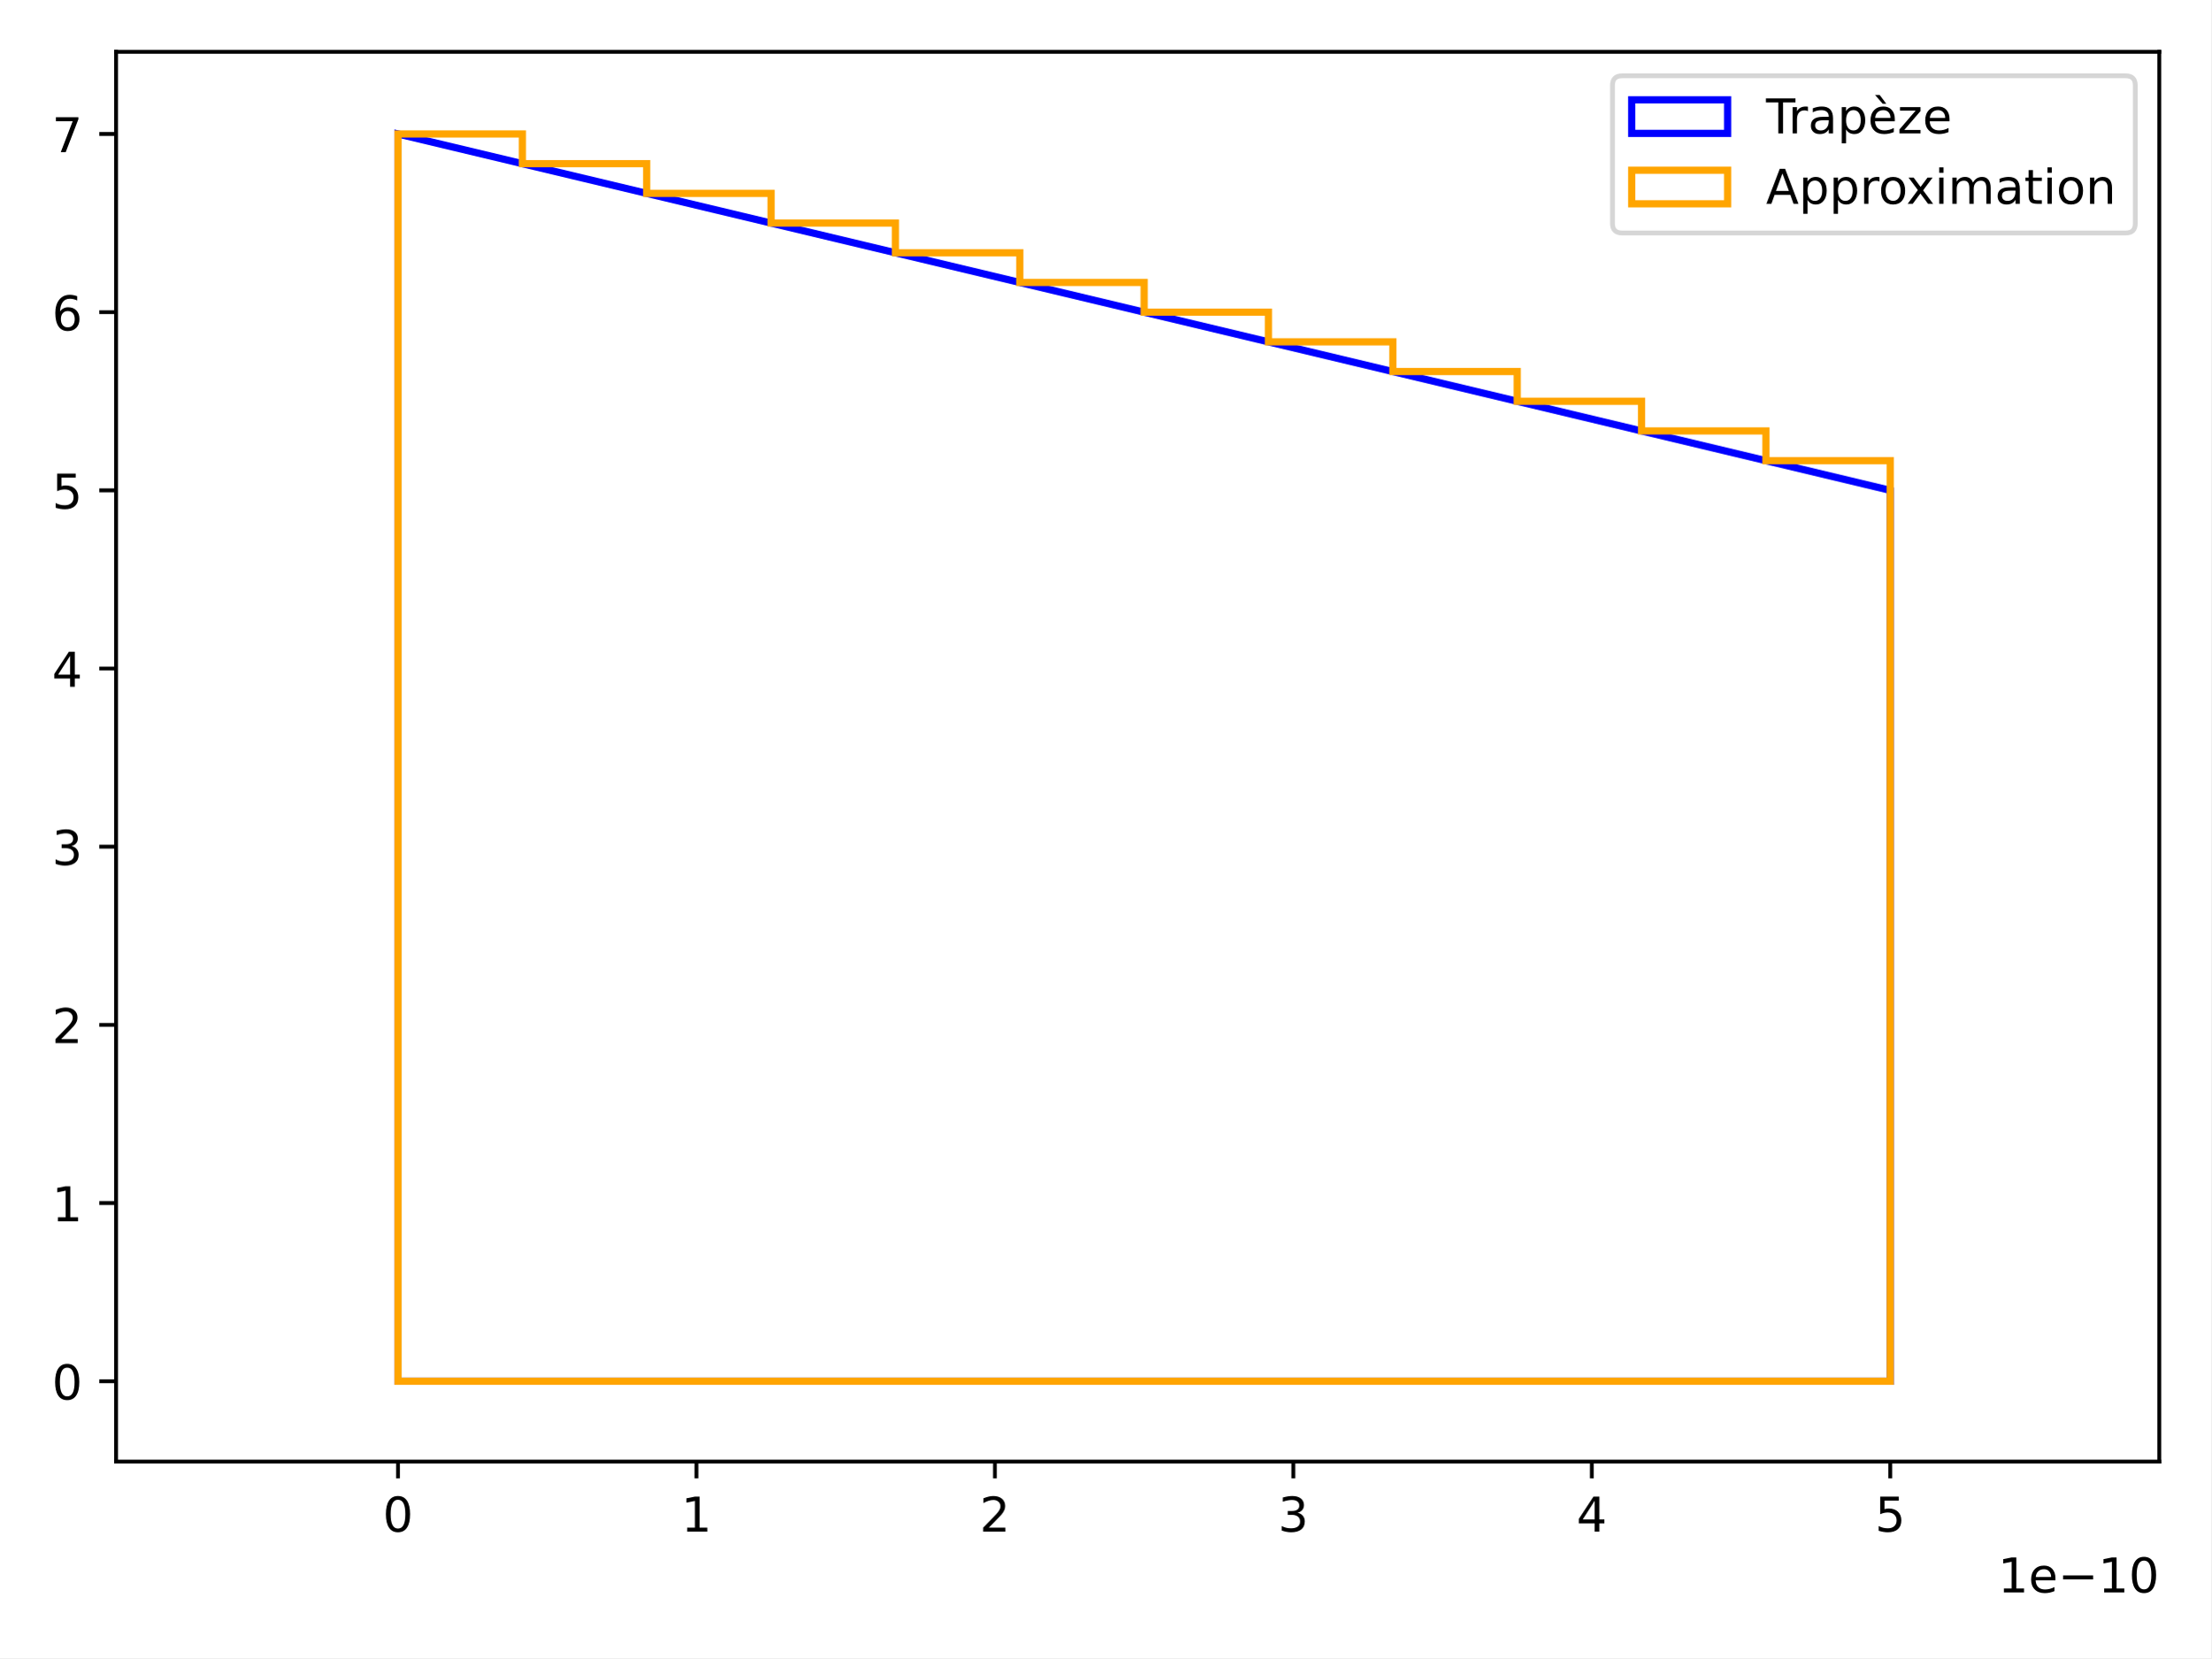
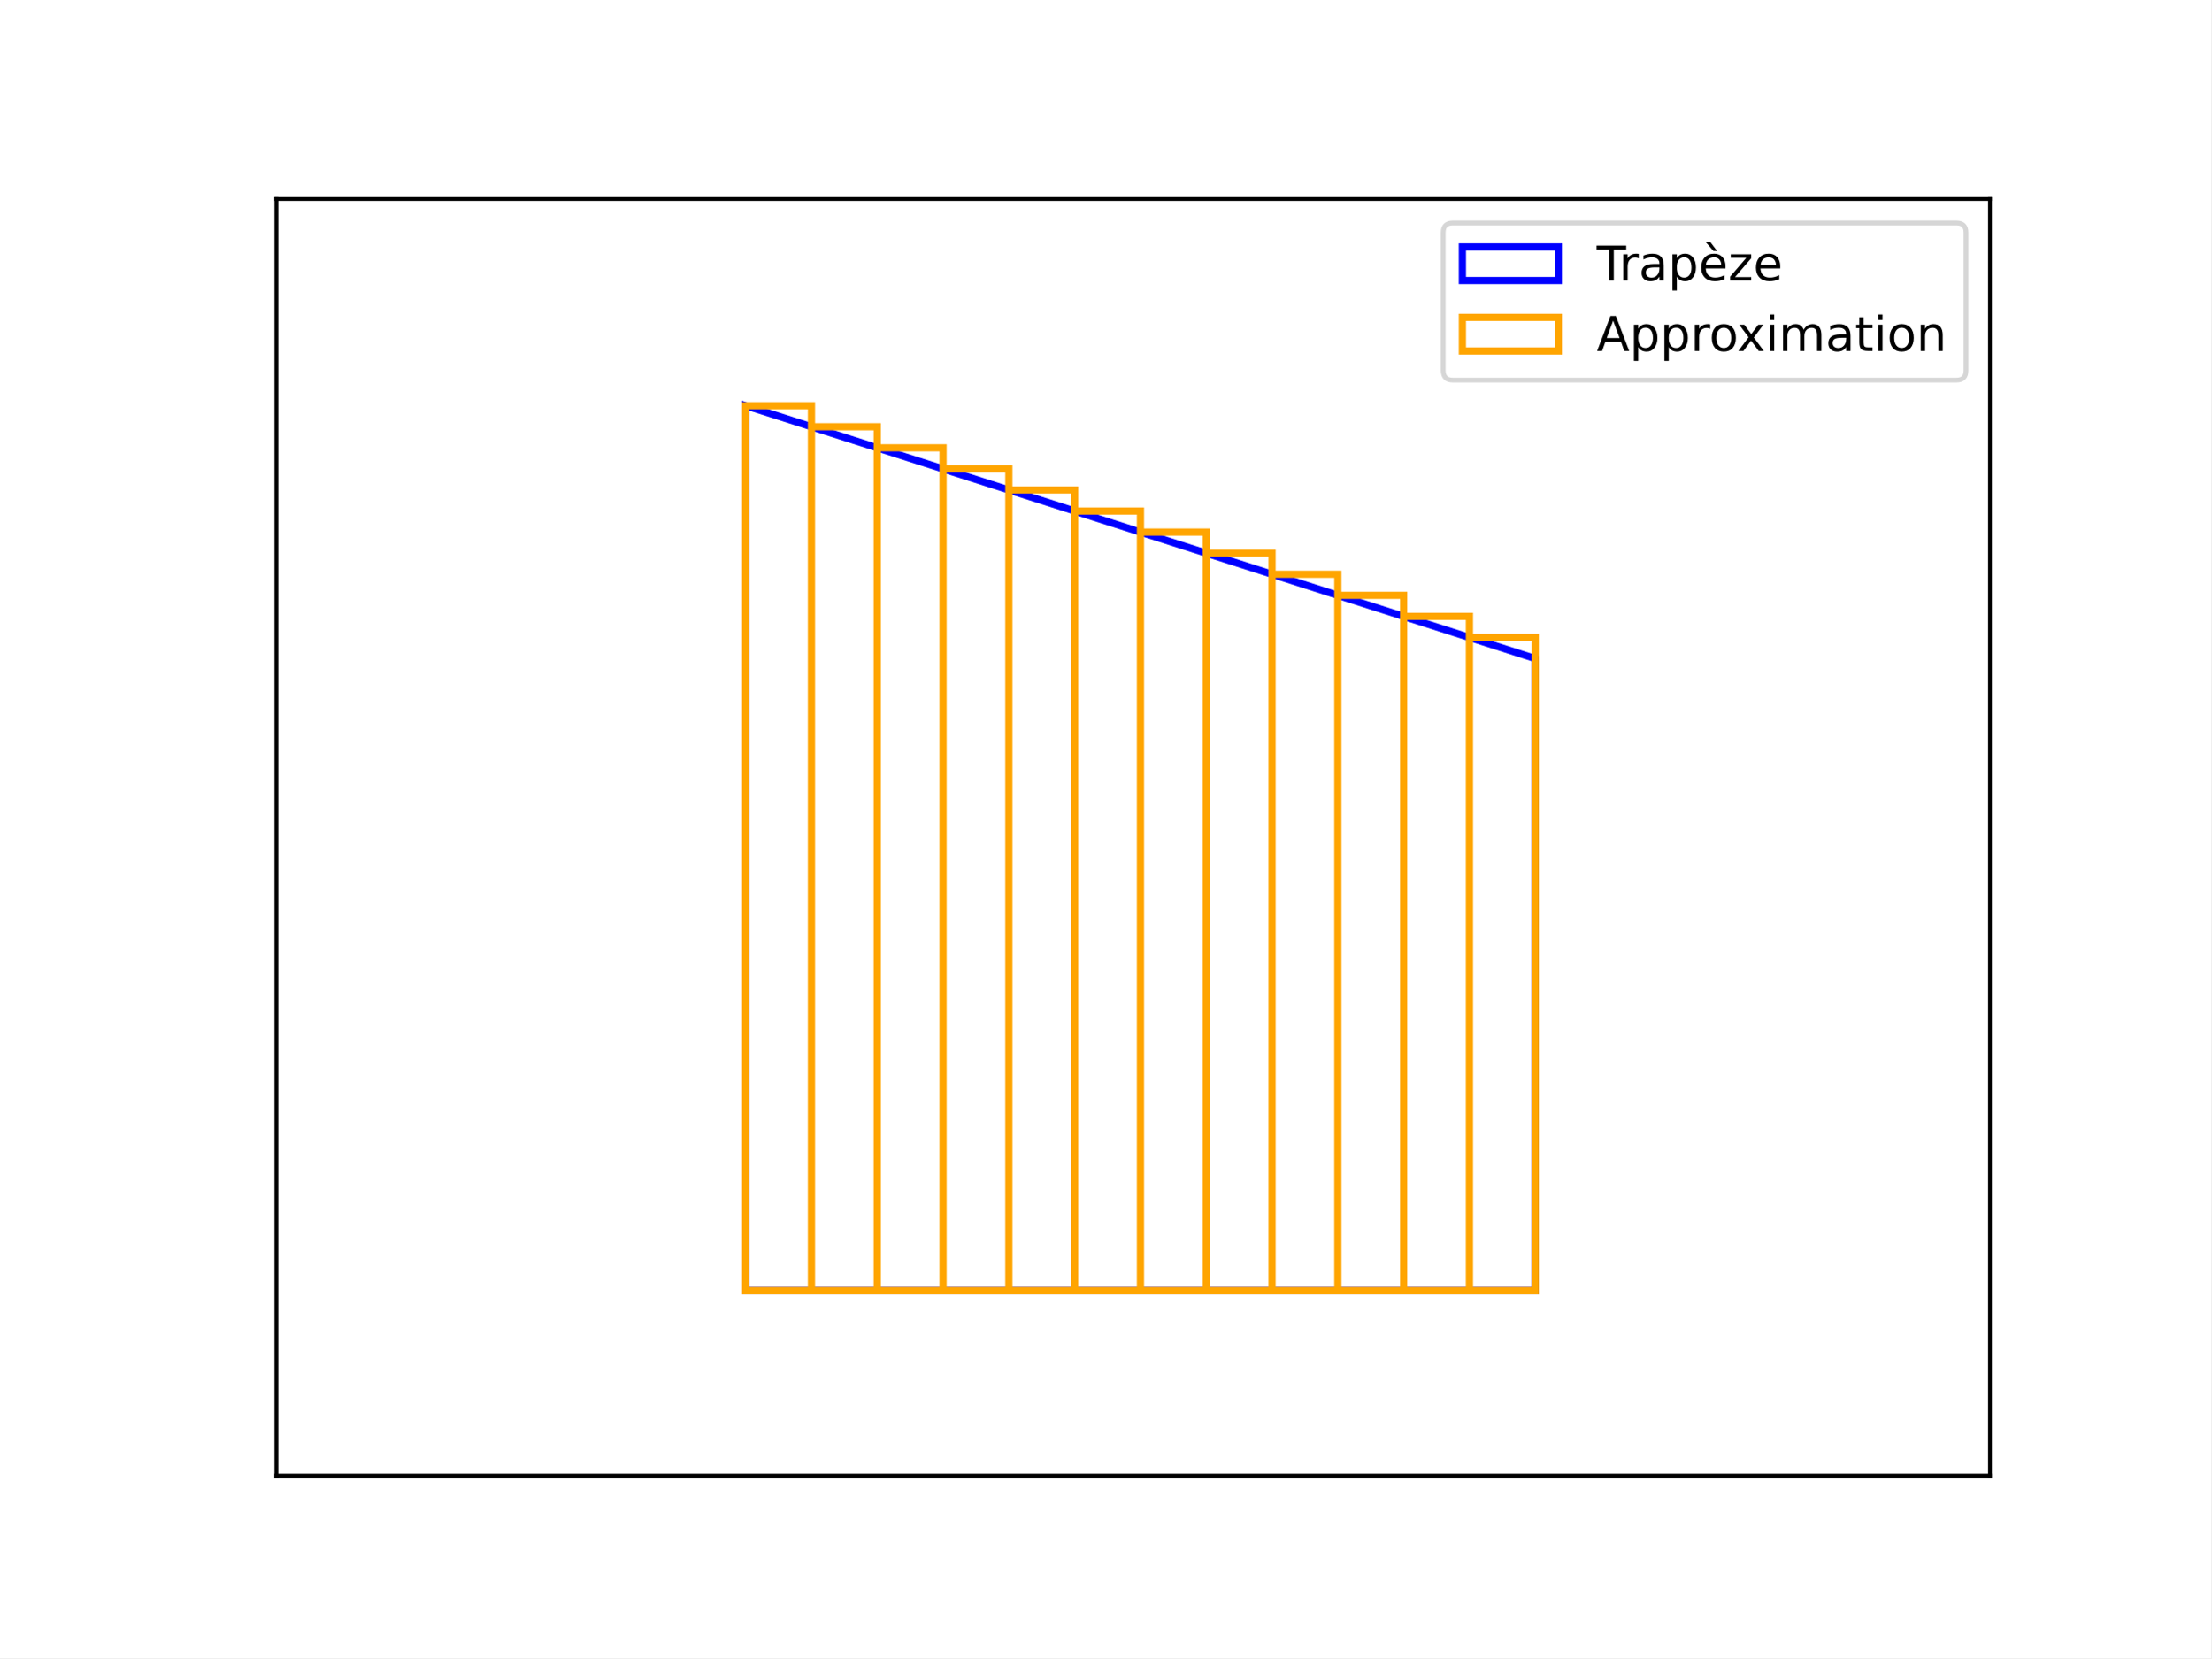
<svg xmlns="http://www.w3.org/2000/svg" xmlns:xlink="http://www.w3.org/1999/xlink" width="460.8pt" height="345.6pt" viewBox="0 0 460.8 345.6" version="1.1">
  <defs>
    <style type="text/css">*{stroke-linejoin: round; stroke-linecap: butt}</style>
  </defs>
  <g id="figure_1">
    <g id="patch_1">
      <path d="M 0 345.6  L 460.8 345.6  L 460.8 0  L 0 0  z " style="fill: #ffffff" />
    </g>
    <g id="axes_1">
      <g id="patch_2">
-         <path d="M 24.19 304.64  L 450 304.64  L 450 10.8  L 24.19 10.8  z " style="fill: #ffffff" />
+         <path d="M 57.6 307.584  L 414.72 307.584  L 414.72 41.472  L 57.6 41.472  z " style="fill: #ffffff" />
      </g>
      <g id="patch_3">
-         <path d="M 82.938 287.898  L 82.938 27.919  L 393.941 102.199  L 393.941 287.898  L 82.938 287.898  z " clip-path="url(#pc8614033e8)" style="fill: none; stroke: #0000ff; stroke-width: 1.5; stroke-linejoin: miter" />
+         <path d="M 155.392 269.036  L 155.392 84.553  L 319.95 137.262  L 319.95 269.036  L 155.392 269.036  z " clip-path="url(#pd7084267e5)" style="fill: none; stroke: #0000ff; stroke-width: 1.5; stroke-linejoin: miter" />
      </g>
      <g id="patch_4">
-         <path d="M 82.938 287.898  L 82.938 27.919  L 108.855 27.919  L 108.855 34.109  L 134.772 34.109  L 134.772 40.299  L 160.689 40.299  L 160.689 46.489  L 186.606 46.489  L 186.606 52.679  L 212.523 52.679  L 212.523 58.869  L 238.44 58.869  L 238.44 65.059  L 264.357 65.059  L 264.357 71.249  L 290.274 71.249  L 290.274 77.439  L 316.191 77.439  L 316.191 83.629  L 342.107 83.629  L 342.107 89.819  L 368.024 89.819  L 368.024 96.009  L 393.941 96.009  L 393.941 287.898  L 82.938 287.898  z " clip-path="url(#pc8614033e8)" style="fill: none; stroke: #ffa500; stroke-width: 1.5; stroke-linejoin: miter" />
-       </g>
-       <g id="matplotlib.axis_1">
-         <g id="xtick_1">
-           <g id="line2d_1">
-             <defs>
-               <path id="mae0a2de303" d="M 0 0  L 0 3.5  " style="stroke: #000000; stroke-width: 0.8" />
-             </defs>
-             <g>
-               <use xlink:href="#mae0a2de303" x="82.938" y="304.64" style="stroke: #000000; stroke-width: 0.8" />
-             </g>
-           </g>
-           <g id="text_1">
-             <g transform="translate(79.75717 319.2384)scale(0.1 -0.1)">
-               <defs>
-                 <path id="DejaVuSans-30" d="M 2034 4250  Q 1547 4250 1301 3770  Q 1056 3291 1056 2328  Q 1056 1369 1301 889  Q 1547 409 2034 409  Q 2525 409 2770 889  Q 3016 1369 3016 2328  Q 3016 3291 2770 3770  Q 2525 4250 2034 4250  z M 2034 4750  Q 2819 4750 3233 4129  Q 3647 3509 3647 2328  Q 3647 1150 3233 529  Q 2819 -91 2034 -91  Q 1250 -91 836 529  Q 422 1150 422 2328  Q 422 3509 836 4129  Q 1250 4750 2034 4750  z " transform="scale(0.015625)" />
-               </defs>
-               <use xlink:href="#DejaVuSans-30" />
-             </g>
-           </g>
-         </g>
-         <g id="xtick_2">
-           <g id="line2d_2">
-             <g>
-               <use xlink:href="#mae0a2de303" x="145.139" y="304.64" style="stroke: #000000; stroke-width: 0.8" />
-             </g>
-           </g>
-           <g id="text_2">
-             <g transform="translate(141.9577 319.2384)scale(0.1 -0.1)">
-               <defs>
-                 <path id="DejaVuSans-31" d="M 794 531  L 1825 531  L 1825 4091  L 703 3866  L 703 4441  L 1819 4666  L 2450 4666  L 2450 531  L 3481 531  L 3481 0  L 794 0  L 794 531  z " transform="scale(0.015625)" />
-               </defs>
-               <use xlink:href="#DejaVuSans-31" />
-             </g>
-           </g>
-         </g>
-         <g id="xtick_3">
-           <g id="line2d_3">
-             <g>
-               <use xlink:href="#mae0a2de303" x="207.34" y="304.64" style="stroke: #000000; stroke-width: 0.8" />
-             </g>
-           </g>
-           <g id="text_3">
-             <g transform="translate(204.1583 319.2384)scale(0.1 -0.1)">
-               <defs>
-                 <path id="DejaVuSans-32" d="M 1228 531  L 3431 531  L 3431 0  L 469 0  L 469 531  Q 828 903 1448 1529  Q 2069 2156 2228 2338  Q 2531 2678 2651 2914  Q 2772 3150 2772 3378  Q 2772 3750 2511 3984  Q 2250 4219 1831 4219  Q 1534 4219 1204 4116  Q 875 4013 500 3803  L 500 4441  Q 881 4594 1212 4672  Q 1544 4750 1819 4750  Q 2544 4750 2975 4387  Q 3406 4025 3406 3419  Q 3406 3131 3298 2873  Q 3191 2616 2906 2266  Q 2828 2175 2409 1742  Q 1991 1309 1228 531  z " transform="scale(0.015625)" />
-               </defs>
-               <use xlink:href="#DejaVuSans-32" />
-             </g>
-           </g>
-         </g>
-         <g id="xtick_4">
-           <g id="line2d_4">
-             <g>
-               <use xlink:href="#mae0a2de303" x="269.54" y="304.64" style="stroke: #000000; stroke-width: 0.8" />
-             </g>
-           </g>
-           <g id="text_4">
-             <g transform="translate(266.3588 319.2384)scale(0.1 -0.1)">
-               <defs>
-                 <path id="DejaVuSans-33" d="M 2597 2516  Q 3050 2419 3304 2112  Q 3559 1806 3559 1356  Q 3559 666 3084 287  Q 2609 -91 1734 -91  Q 1441 -91 1130 -33  Q 819 25 488 141  L 488 750  Q 750 597 1062 519  Q 1375 441 1716 441  Q 2309 441 2620 675  Q 2931 909 2931 1356  Q 2931 1769 2642 2001  Q 2353 2234 1838 2234  L 1294 2234  L 1294 2753  L 1863 2753  Q 2328 2753 2575 2939  Q 2822 3125 2822 3475  Q 2822 3834 2567 4026  Q 2313 4219 1838 4219  Q 1578 4219 1281 4162  Q 984 4106 628 3988  L 628 4550  Q 988 4650 1302 4700  Q 1616 4750 1894 4750  Q 2613 4750 3031 4423  Q 3450 4097 3450 3541  Q 3450 3153 3228 2886  Q 3006 2619 2597 2516  z " transform="scale(0.015625)" />
-               </defs>
-               <use xlink:href="#DejaVuSans-33" />
-             </g>
-           </g>
-         </g>
-         <g id="xtick_5">
-           <g id="line2d_5">
-             <g>
-               <use xlink:href="#mae0a2de303" x="331.741" y="304.64" style="stroke: #000000; stroke-width: 0.8" />
-             </g>
-           </g>
-           <g id="text_5">
-             <g transform="translate(328.5594 319.2384)scale(0.1 -0.1)">
-               <defs>
-                 <path id="DejaVuSans-34" d="M 2419 4116  L 825 1625  L 2419 1625  L 2419 4116  z M 2253 4666  L 3047 4666  L 3047 1625  L 3713 1625  L 3713 1100  L 3047 1100  L 3047 0  L 2419 0  L 2419 1100  L 313 1100  L 313 1709  L 2253 4666  z " transform="scale(0.015625)" />
-               </defs>
-               <use xlink:href="#DejaVuSans-34" />
-             </g>
-           </g>
-         </g>
-         <g id="xtick_6">
-           <g id="line2d_6">
-             <g>
-               <use xlink:href="#mae0a2de303" x="393.941" y="304.64" style="stroke: #000000; stroke-width: 0.8" />
-             </g>
-           </g>
-           <g id="text_6">
-             <g transform="translate(390.76 319.2384)scale(0.1 -0.1)">
-               <defs>
-                 <path id="DejaVuSans-35" d="M 691 4666  L 3169 4666  L 3169 4134  L 1269 4134  L 1269 2991  Q 1406 3038 1543 3061  Q 1681 3084 1819 3084  Q 2600 3084 3056 2656  Q 3513 2228 3513 1497  Q 3513 744 3044 326  Q 2575 -91 1722 -91  Q 1428 -91 1123 -41  Q 819 9 494 109  L 494 744  Q 775 591 1075 516  Q 1375 441 1709 441  Q 2250 441 2565 725  Q 2881 1009 2881 1497  Q 2881 1984 2565 2268  Q 2250 2553 1709 2553  Q 1456 2553 1204 2497  Q 953 2441 691 2322  L 691 4666  z " transform="scale(0.015625)" />
-               </defs>
-               <use xlink:href="#DejaVuSans-35" />
-             </g>
-           </g>
-         </g>
-         <g id="text_7">
-           <g transform="translate(416.3797 331.9166)scale(0.1 -0.1)">
-             <defs>
-               <path id="DejaVuSans-65" d="M 3597 1894  L 3597 1613  L 953 1613  Q 991 1019 1311 708  Q 1631 397 2203 397  Q 2534 397 2845 478  Q 3156 559 3463 722  L 3463 178  Q 3153 47 2828 -22  Q 2503 -91 2169 -91  Q 1331 -91 842 396  Q 353 884 353 1716  Q 353 2575 817 3079  Q 1281 3584 2069 3584  Q 2775 3584 3186 3129  Q 3597 2675 3597 1894  z M 3022 2063  Q 3016 2534 2758 2815  Q 2500 3097 2075 3097  Q 1594 3097 1305 2825  Q 1016 2553 972 2059  L 3022 2063  z " transform="scale(0.015625)" />
-               <path id="DejaVuSans-2212" d="M 678 2272  L 4684 2272  L 4684 1741  L 678 1741  L 678 2272  z " transform="scale(0.015625)" />
-             </defs>
-             <use xlink:href="#DejaVuSans-31" />
-             <use xlink:href="#DejaVuSans-65" x="63.623" />
-             <use xlink:href="#DejaVuSans-2212" x="125.146" />
-             <use xlink:href="#DejaVuSans-31" x="208.936" />
-             <use xlink:href="#DejaVuSans-30" x="272.559" />
-           </g>
-         </g>
-       </g>
-       <g id="matplotlib.axis_2">
-         <g id="ytick_1">
-           <g id="line2d_7">
-             <defs>
-               <path id="m0ba3b4f9ca" d="M 0 0  L -3.5 0  " style="stroke: #000000; stroke-width: 0.8" />
-             </defs>
-             <g>
-               <use xlink:href="#m0ba3b4f9ca" x="24.19" y="287.898" style="stroke: #000000; stroke-width: 0.8" />
-             </g>
-           </g>
-           <g id="text_8">
-             <g transform="translate(10.8275 291.6973)scale(0.1 -0.1)">
-               <use xlink:href="#DejaVuSans-30" />
-             </g>
-           </g>
-         </g>
-         <g id="ytick_2">
-           <g id="line2d_8">
-             <g>
-               <use xlink:href="#m0ba3b4f9ca" x="24.19" y="250.758" style="stroke: #000000; stroke-width: 0.8" />
-             </g>
-           </g>
-           <g id="text_9">
-             <g transform="translate(10.8275 254.5575)scale(0.1 -0.1)">
-               <use xlink:href="#DejaVuSans-31" />
-             </g>
-           </g>
-         </g>
-         <g id="ytick_3">
-           <g id="line2d_9">
-             <g>
-               <use xlink:href="#m0ba3b4f9ca" x="24.19" y="213.618" style="stroke: #000000; stroke-width: 0.8" />
-             </g>
-           </g>
-           <g id="text_10">
-             <g transform="translate(10.8275 217.4177)scale(0.1 -0.1)">
-               <use xlink:href="#DejaVuSans-32" />
-             </g>
-           </g>
-         </g>
-         <g id="ytick_4">
-           <g id="line2d_10">
-             <g>
-               <use xlink:href="#m0ba3b4f9ca" x="24.19" y="176.479" style="stroke: #000000; stroke-width: 0.8" />
-             </g>
-           </g>
-           <g id="text_11">
-             <g transform="translate(10.8275 180.2779)scale(0.1 -0.1)">
-               <use xlink:href="#DejaVuSans-33" />
-             </g>
-           </g>
-         </g>
-         <g id="ytick_5">
-           <g id="line2d_11">
-             <g>
-               <use xlink:href="#m0ba3b4f9ca" x="24.19" y="139.339" style="stroke: #000000; stroke-width: 0.8" />
-             </g>
-           </g>
-           <g id="text_12">
-             <g transform="translate(10.8275 143.1381)scale(0.1 -0.1)">
-               <use xlink:href="#DejaVuSans-34" />
-             </g>
-           </g>
-         </g>
-         <g id="ytick_6">
-           <g id="line2d_12">
-             <g>
-               <use xlink:href="#m0ba3b4f9ca" x="24.19" y="102.199" style="stroke: #000000; stroke-width: 0.8" />
-             </g>
-           </g>
-           <g id="text_13">
-             <g transform="translate(10.8275 105.9983)scale(0.1 -0.1)">
-               <use xlink:href="#DejaVuSans-35" />
-             </g>
-           </g>
-         </g>
-         <g id="ytick_7">
-           <g id="line2d_13">
-             <g>
-               <use xlink:href="#m0ba3b4f9ca" x="24.19" y="65.059" style="stroke: #000000; stroke-width: 0.8" />
-             </g>
-           </g>
-           <g id="text_14">
-             <g transform="translate(10.8275 68.8585)scale(0.1 -0.1)">
-               <defs>
-                 <path id="DejaVuSans-36" d="M 2113 2584  Q 1688 2584 1439 2293  Q 1191 2003 1191 1497  Q 1191 994 1439 701  Q 1688 409 2113 409  Q 2538 409 2786 701  Q 3034 994 3034 1497  Q 3034 2003 2786 2293  Q 2538 2584 2113 2584  z M 3366 4563  L 3366 3988  Q 3128 4100 2886 4159  Q 2644 4219 2406 4219  Q 1781 4219 1451 3797  Q 1122 3375 1075 2522  Q 1259 2794 1537 2939  Q 1816 3084 2150 3084  Q 2853 3084 3261 2657  Q 3669 2231 3669 1497  Q 3669 778 3244 343  Q 2819 -91 2113 -91  Q 1303 -91 875 529  Q 447 1150 447 2328  Q 447 3434 972 4092  Q 1497 4750 2381 4750  Q 2619 4750 2861 4703  Q 3103 4656 3366 4563  z " transform="scale(0.015625)" />
-               </defs>
-               <use xlink:href="#DejaVuSans-36" />
-             </g>
-           </g>
-         </g>
-         <g id="ytick_8">
-           <g id="line2d_14">
-             <g>
-               <use xlink:href="#m0ba3b4f9ca" x="24.19" y="27.919" style="stroke: #000000; stroke-width: 0.8" />
-             </g>
-           </g>
-           <g id="text_15">
-             <g transform="translate(10.8275 31.7187)scale(0.1 -0.1)">
-               <defs>
-                 <path id="DejaVuSans-37" d="M 525 4666  L 3525 4666  L 3525 4397  L 1831 0  L 1172 0  L 2766 4134  L 525 4134  L 525 4666  z " transform="scale(0.015625)" />
-               </defs>
-               <use xlink:href="#DejaVuSans-37" />
-             </g>
-           </g>
-         </g>
+         <path d="M 155.392 269.036  L 155.392 269.036  L 155.392 84.553  L 169.106 84.553  L 169.106 269.036  L 169.106 88.945  L 182.819 88.945  L 182.819 269.036  L 182.819 93.338  L 196.532 93.338  L 196.532 269.036  L 196.532 97.73  L 210.245 97.73  L 210.245 269.036  L 210.245 102.123  L 223.958 102.123  L 223.958 269.036  L 223.958 106.515  L 237.671 106.515  L 237.671 269.036  L 237.671 110.908  L 251.385 110.908  L 251.385 269.036  L 251.385 115.3  L 265.098 115.3  L 265.098 269.036  L 265.098 119.693  L 278.811 119.693  L 278.811 269.036  L 278.811 124.085  L 292.524 124.085  L 292.524 269.036  L 292.524 128.477  L 306.237 128.477  L 306.237 269.036  L 306.237 132.87  L 319.95 132.87  L 319.95 269.036  L 319.95 269.036  L 155.392 269.036  z " clip-path="url(#pd7084267e5)" style="fill: none; stroke: #ffa500; stroke-width: 1.5; stroke-linejoin: miter" />
      </g>
      <g id="patch_5">
-         <path d="M 24.19 304.64  L 24.19 10.8  " style="fill: none; stroke: #000000; stroke-width: 0.8; stroke-linejoin: miter; stroke-linecap: square" />
+         <path d="M 57.6 307.584  L 57.6 41.472  " style="fill: none; stroke: #000000; stroke-width: 0.8; stroke-linejoin: miter; stroke-linecap: square" />
      </g>
      <g id="patch_6">
-         <path d="M 450 304.64  L 450 10.8  " style="fill: none; stroke: #000000; stroke-width: 0.8; stroke-linejoin: miter; stroke-linecap: square" />
+         <path d="M 414.72 307.584  L 414.72 41.472  " style="fill: none; stroke: #000000; stroke-width: 0.8; stroke-linejoin: miter; stroke-linecap: square" />
      </g>
      <g id="patch_7">
-         <path d="M 24.19 304.64  L 450 304.64  " style="fill: none; stroke: #000000; stroke-width: 0.8; stroke-linejoin: miter; stroke-linecap: square" />
+         <path d="M 57.6 307.584  L 414.72 307.584  " style="fill: none; stroke: #000000; stroke-width: 0.8; stroke-linejoin: miter; stroke-linecap: square" />
      </g>
      <g id="patch_8">
-         <path d="M 24.19 10.8  L 450 10.8  " style="fill: none; stroke: #000000; stroke-width: 0.8; stroke-linejoin: miter; stroke-linecap: square" />
+         <path d="M 57.6 41.472  L 414.72 41.472  " style="fill: none; stroke: #000000; stroke-width: 0.8; stroke-linejoin: miter; stroke-linecap: square" />
      </g>
      <g id="legend_1">
        <g id="patch_9">
-           <path d="M 338.05 48.556  L 443 48.556  Q 445 48.556 445 46.556  L 445 17.8  Q 445 15.8 443 15.8  L 338.05 15.8  Q 336.05 15.8 336.05 17.8  L 336.05 46.556  Q 336.05 48.556 338.05 48.556  z " style="fill: #ffffff; opacity: 0.8; stroke: #cccccc; stroke-linejoin: miter" />
+           <path d="M 302.77 79.228  L 407.72 79.228  Q 409.72 79.228 409.72 77.228  L 409.72 48.472  Q 409.72 46.472 407.72 46.472  L 302.77 46.472  Q 300.77 46.472 300.77 48.472  L 300.77 77.228  Q 300.77 79.228 302.77 79.228  z " style="fill: #ffffff; opacity: 0.8; stroke: #cccccc; stroke-linejoin: miter" />
        </g>
        <g id="patch_10">
-           <path d="M 340.05 27.798  L 360.05 27.798  L 360.05 20.798  L 340.05 20.798  L 340.05 27.798  z " style="fill: none; stroke: #0000ff; stroke-width: 1.5; stroke-linejoin: miter" />
+           <path d="M 304.77 58.47  L 324.77 58.47  L 324.77 51.47  L 304.77 51.47  L 304.77 58.47  z " style="fill: none; stroke: #0000ff; stroke-width: 1.5; stroke-linejoin: miter" />
        </g>
-         <g id="text_16">
-           <g transform="translate(368.05 27.79844)scale(0.1 -0.1)">
+         <g id="text_1">
+           <g transform="translate(332.77 58.47044)scale(0.1 -0.1)">
            <defs>
              <path id="DejaVuSans-54" d="M -19 4666  L 3928 4666  L 3928 4134  L 2272 4134  L 2272 0  L 1638 0  L 1638 4134  L -19 4134  L -19 4666  z " transform="scale(0.015625)" />
              <path id="DejaVuSans-72" d="M 2631 2963  Q 2534 3019 2420 3045  Q 2306 3072 2169 3072  Q 1681 3072 1420 2755  Q 1159 2438 1159 1844  L 1159 0  L 581 0  L 581 3500  L 1159 3500  L 1159 2956  Q 1341 3275 1631 3429  Q 1922 3584 2338 3584  Q 2397 3584 2469 3576  Q 2541 3569 2628 3553  L 2631 2963  z " transform="scale(0.015625)" />
              <path id="DejaVuSans-61" d="M 2194 1759  Q 1497 1759 1228 1600  Q 959 1441 959 1056  Q 959 750 1161 570  Q 1363 391 1709 391  Q 2188 391 2477 730  Q 2766 1069 2766 1631  L 2766 1759  L 2194 1759  z M 3341 1997  L 3341 0  L 2766 0  L 2766 531  Q 2569 213 2275 61  Q 1981 -91 1556 -91  Q 1019 -91 701 211  Q 384 513 384 1019  Q 384 1609 779 1909  Q 1175 2209 1959 2209  L 2766 2209  L 2766 2266  Q 2766 2663 2505 2880  Q 2244 3097 1772 3097  Q 1472 3097 1187 3025  Q 903 2953 641 2809  L 641 3341  Q 956 3463 1253 3523  Q 1550 3584 1831 3584  Q 2591 3584 2966 3190  Q 3341 2797 3341 1997  z " transform="scale(0.015625)" />
              <path id="DejaVuSans-70" d="M 1159 525  L 1159 -1331  L 581 -1331  L 581 3500  L 1159 3500  L 1159 2969  Q 1341 3281 1617 3432  Q 1894 3584 2278 3584  Q 2916 3584 3314 3078  Q 3713 2572 3713 1747  Q 3713 922 3314 415  Q 2916 -91 2278 -91  Q 1894 -91 1617 61  Q 1341 213 1159 525  z M 3116 1747  Q 3116 2381 2855 2742  Q 2594 3103 2138 3103  Q 1681 3103 1420 2742  Q 1159 2381 1159 1747  Q 1159 1113 1420 752  Q 1681 391 2138 391  Q 2594 391 2855 752  Q 3116 1113 3116 1747  z " transform="scale(0.015625)" />
              <path id="DejaVuSans-e8" d="M 3597 1894  L 3597 1613  L 953 1613  Q 991 1019 1311 708  Q 1631 397 2203 397  Q 2534 397 2845 478  Q 3156 559 3463 722  L 3463 178  Q 3153 47 2828 -22  Q 2503 -91 2169 -91  Q 1331 -91 842 396  Q 353 884 353 1716  Q 353 2575 817 3079  Q 1281 3584 2069 3584  Q 2775 3584 3186 3129  Q 3597 2675 3597 1894  z M 3022 2063  Q 3016 2534 2758 2815  Q 2500 3097 2075 3097  Q 1594 3097 1305 2825  Q 1016 2553 972 2059  L 3022 2063  z M 1579 5119  L 2460 3950  L 1982 3950  L 963 5119  L 1579 5119  z " transform="scale(0.015625)" />
              <path id="DejaVuSans-7a" d="M 353 3500  L 3084 3500  L 3084 2975  L 922 459  L 3084 459  L 3084 0  L 275 0  L 275 525  L 2438 3041  L 353 3041  L 353 3500  z " transform="scale(0.015625)" />
+               <path id="DejaVuSans-65" d="M 3597 1894  L 3597 1613  L 953 1613  Q 991 1019 1311 708  Q 1631 397 2203 397  Q 2534 397 2845 478  Q 3156 559 3463 722  L 3463 178  Q 3153 47 2828 -22  Q 2503 -91 2169 -91  Q 1331 -91 842 396  Q 353 884 353 1716  Q 353 2575 817 3079  Q 1281 3584 2069 3584  Q 2775 3584 3186 3129  Q 3597 2675 3597 1894  z M 3022 2063  Q 3016 2534 2758 2815  Q 2500 3097 2075 3097  Q 1594 3097 1305 2825  Q 1016 2553 972 2059  L 3022 2063  z " transform="scale(0.015625)" />
            </defs>
            <use xlink:href="#DejaVuSans-54" />
            <use xlink:href="#DejaVuSans-72" x="46.334" />
            <use xlink:href="#DejaVuSans-61" x="87.447" />
            <use xlink:href="#DejaVuSans-70" x="148.727" />
            <use xlink:href="#DejaVuSans-e8" x="212.203" />
            <use xlink:href="#DejaVuSans-7a" x="273.727" />
            <use xlink:href="#DejaVuSans-65" x="326.217" />
          </g>
        </g>
        <g id="patch_11">
-           <path d="M 340.05 42.477  L 360.05 42.477  L 360.05 35.477  L 340.05 35.477  L 340.05 42.477  z " style="fill: none; stroke: #ffa500; stroke-width: 1.5; stroke-linejoin: miter" />
+           <path d="M 304.77 73.149  L 324.77 73.149  L 324.77 66.149  L 304.77 66.149  L 304.77 73.149  z " style="fill: none; stroke: #ffa500; stroke-width: 1.5; stroke-linejoin: miter" />
        </g>
-         <g id="text_17">
-           <g transform="translate(368.05 42.47656)scale(0.1 -0.1)">
+         <g id="text_2">
+           <g transform="translate(332.77 73.14856)scale(0.1 -0.1)">
            <defs>
              <path id="DejaVuSans-41" d="M 2188 4044  L 1331 1722  L 3047 1722  L 2188 4044  z M 1831 4666  L 2547 4666  L 4325 0  L 3669 0  L 3244 1197  L 1141 1197  L 716 0  L 50 0  L 1831 4666  z " transform="scale(0.015625)" />
              <path id="DejaVuSans-6f" d="M 1959 3097  Q 1497 3097 1228 2736  Q 959 2375 959 1747  Q 959 1119 1226 758  Q 1494 397 1959 397  Q 2419 397 2687 759  Q 2956 1122 2956 1747  Q 2956 2369 2687 2733  Q 2419 3097 1959 3097  z M 1959 3584  Q 2709 3584 3137 3096  Q 3566 2609 3566 1747  Q 3566 888 3137 398  Q 2709 -91 1959 -91  Q 1206 -91 779 398  Q 353 888 353 1747  Q 353 2609 779 3096  Q 1206 3584 1959 3584  z " transform="scale(0.015625)" />
              <path id="DejaVuSans-78" d="M 3513 3500  L 2247 1797  L 3578 0  L 2900 0  L 1881 1375  L 863 0  L 184 0  L 1544 1831  L 300 3500  L 978 3500  L 1906 2253  L 2834 3500  L 3513 3500  z " transform="scale(0.015625)" />
              <path id="DejaVuSans-69" d="M 603 3500  L 1178 3500  L 1178 0  L 603 0  L 603 3500  z M 603 4863  L 1178 4863  L 1178 4134  L 603 4134  L 603 4863  z " transform="scale(0.015625)" />
              <path id="DejaVuSans-6d" d="M 3328 2828  Q 3544 3216 3844 3400  Q 4144 3584 4550 3584  Q 5097 3584 5394 3201  Q 5691 2819 5691 2113  L 5691 0  L 5113 0  L 5113 2094  Q 5113 2597 4934 2840  Q 4756 3084 4391 3084  Q 3944 3084 3684 2787  Q 3425 2491 3425 1978  L 3425 0  L 2847 0  L 2847 2094  Q 2847 2600 2669 2842  Q 2491 3084 2119 3084  Q 1678 3084 1418 2786  Q 1159 2488 1159 1978  L 1159 0  L 581 0  L 581 3500  L 1159 3500  L 1159 2956  Q 1356 3278 1631 3431  Q 1906 3584 2284 3584  Q 2666 3584 2933 3390  Q 3200 3197 3328 2828  z " transform="scale(0.015625)" />
              <path id="DejaVuSans-74" d="M 1172 4494  L 1172 3500  L 2356 3500  L 2356 3053  L 1172 3053  L 1172 1153  Q 1172 725 1289 603  Q 1406 481 1766 481  L 2356 481  L 2356 0  L 1766 0  Q 1100 0 847 248  Q 594 497 594 1153  L 594 3053  L 172 3053  L 172 3500  L 594 3500  L 594 4494  L 1172 4494  z " transform="scale(0.015625)" />
              <path id="DejaVuSans-6e" d="M 3513 2113  L 3513 0  L 2938 0  L 2938 2094  Q 2938 2591 2744 2837  Q 2550 3084 2163 3084  Q 1697 3084 1428 2787  Q 1159 2491 1159 1978  L 1159 0  L 581 0  L 581 3500  L 1159 3500  L 1159 2956  Q 1366 3272 1645 3428  Q 1925 3584 2291 3584  Q 2894 3584 3203 3211  Q 3513 2838 3513 2113  z " transform="scale(0.015625)" />
            </defs>
            <use xlink:href="#DejaVuSans-41" />
            <use xlink:href="#DejaVuSans-70" x="68.408" />
            <use xlink:href="#DejaVuSans-70" x="131.885" />
            <use xlink:href="#DejaVuSans-72" x="195.361" />
            <use xlink:href="#DejaVuSans-6f" x="234.225" />
            <use xlink:href="#DejaVuSans-78" x="292.281" />
            <use xlink:href="#DejaVuSans-69" x="351.461" />
            <use xlink:href="#DejaVuSans-6d" x="379.244" />
            <use xlink:href="#DejaVuSans-61" x="476.656" />
            <use xlink:href="#DejaVuSans-74" x="537.936" />
            <use xlink:href="#DejaVuSans-69" x="577.145" />
            <use xlink:href="#DejaVuSans-6f" x="604.928" />
            <use xlink:href="#DejaVuSans-6e" x="666.109" />
          </g>
        </g>
      </g>
    </g>
  </g>
  <defs>
-     <clipPath id="pc8614033e8">
-       <rect x="24.19" y="10.8" width="425.81" height="293.84" />
+     <clipPath id="pd7084267e5">
+       <rect x="57.6" y="41.472" width="357.12" height="266.112" />
    </clipPath>
  </defs>
</svg>
